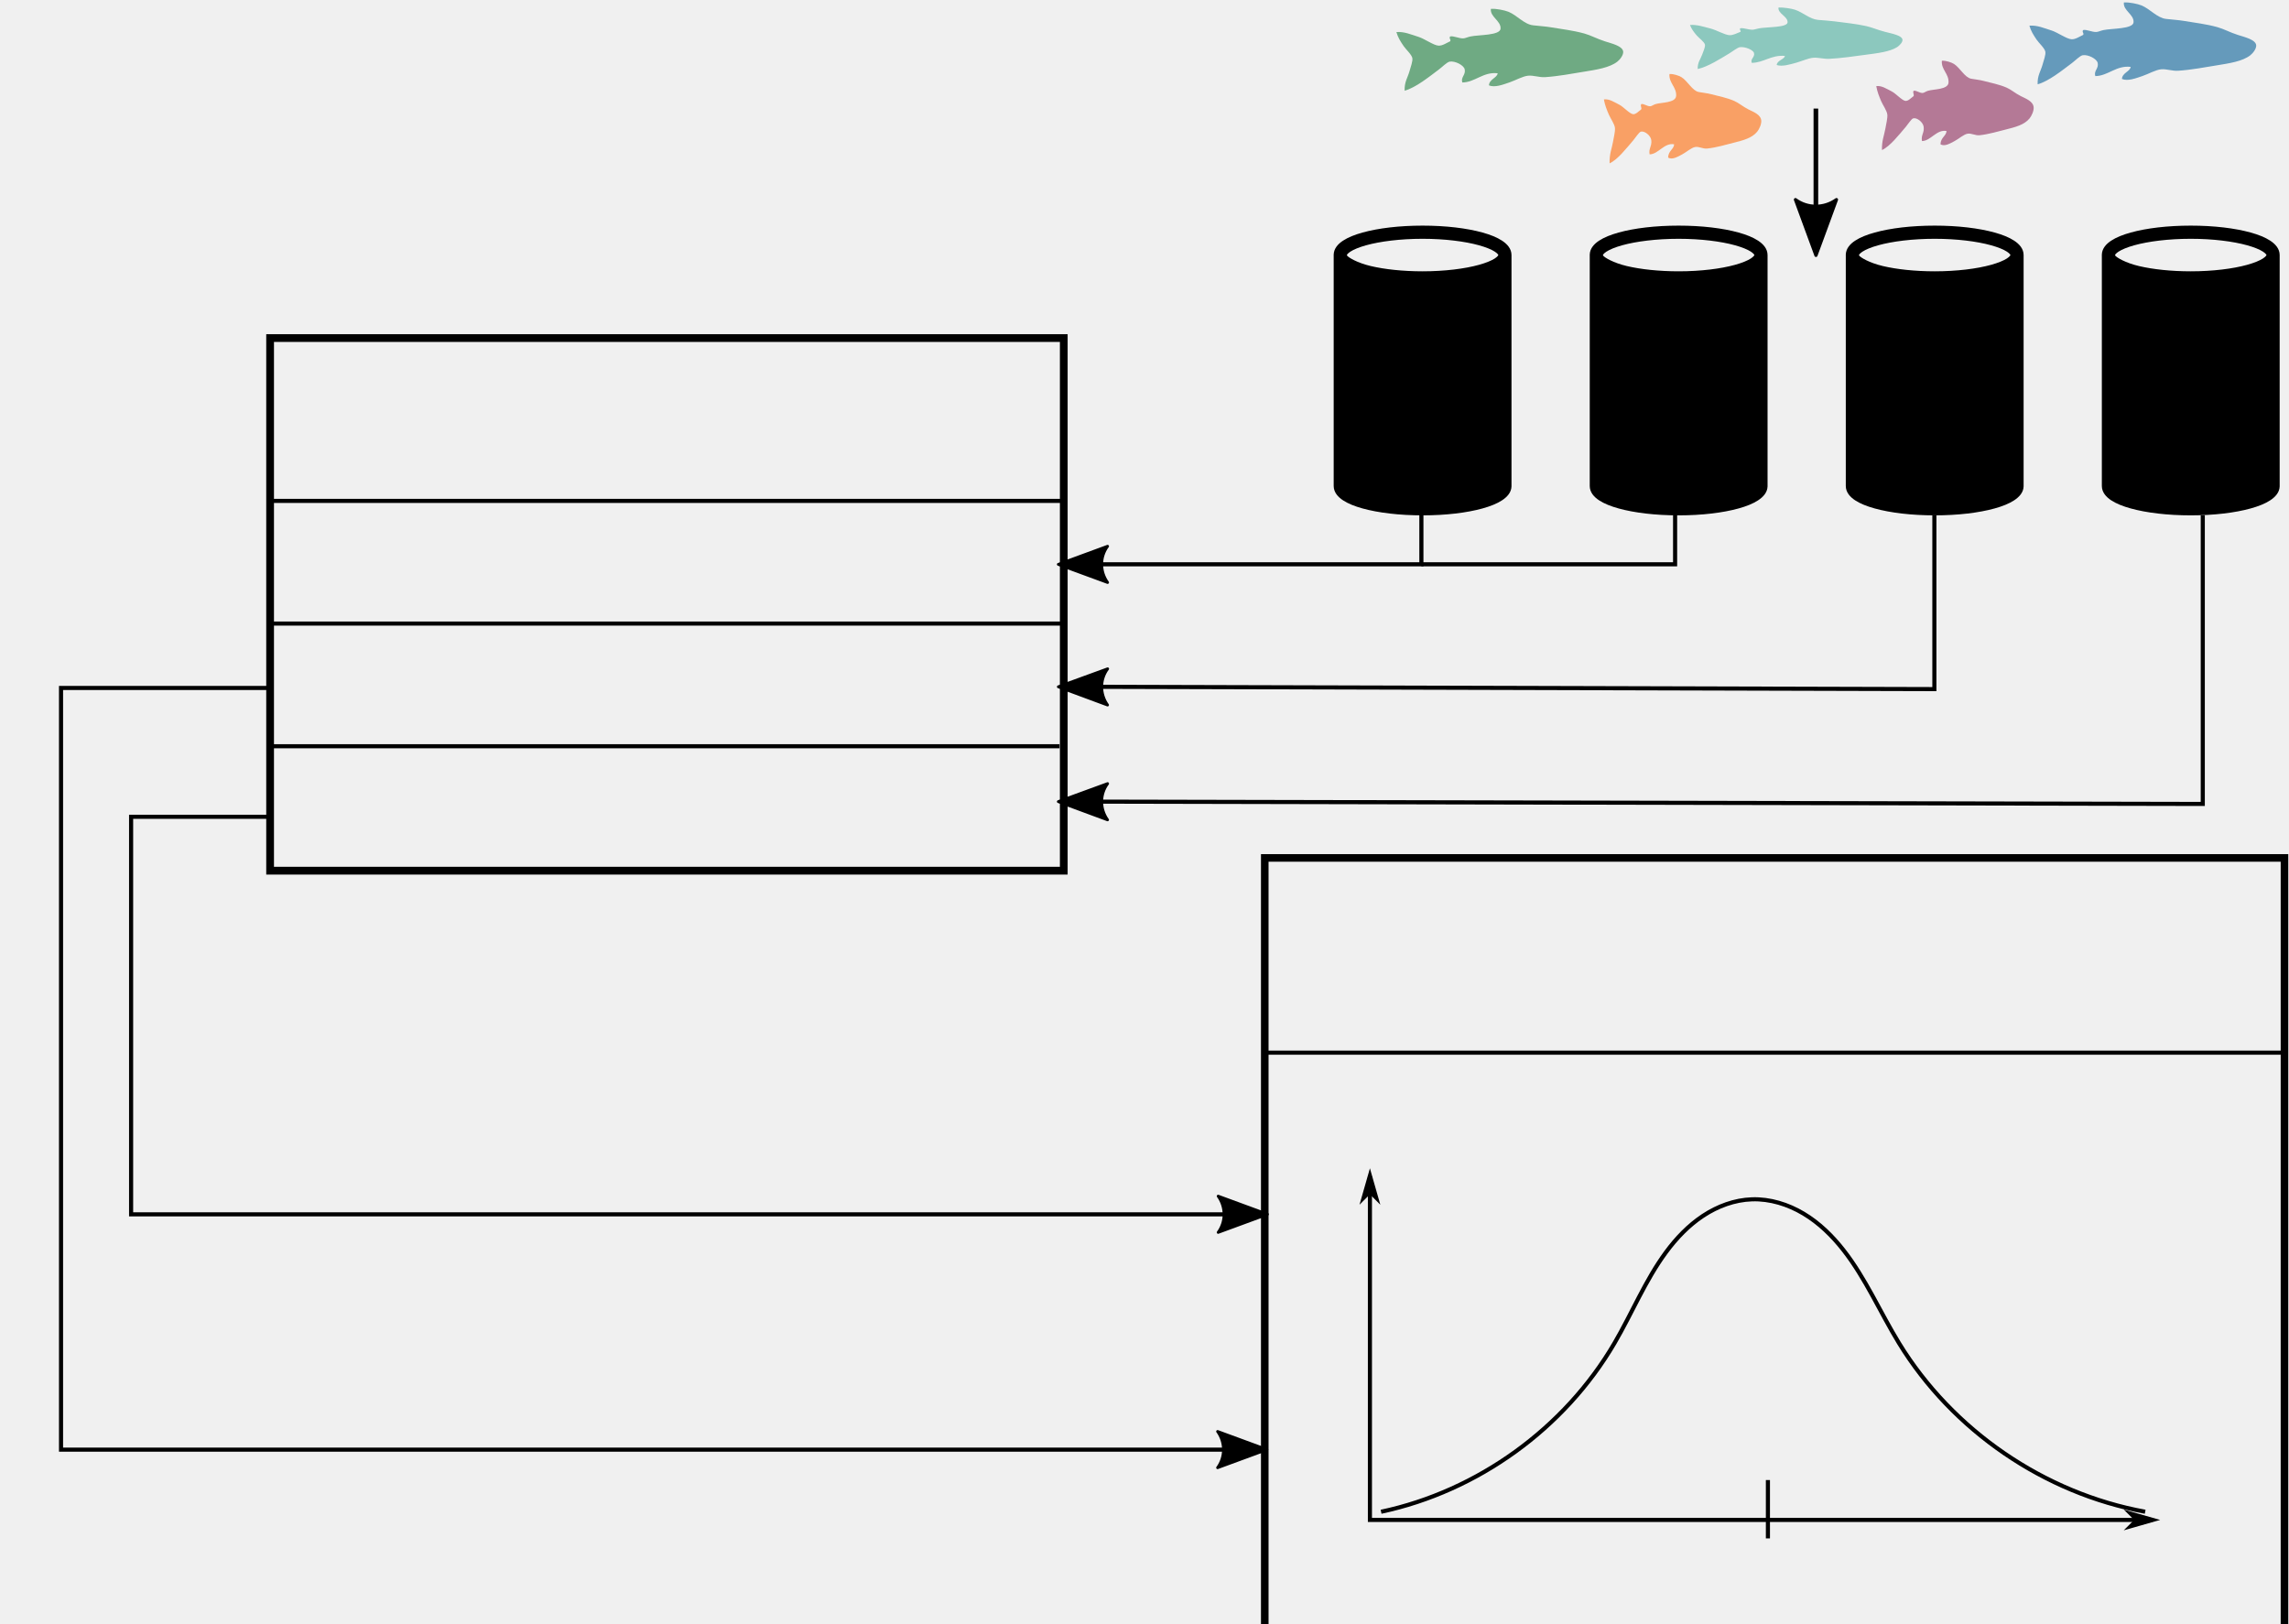
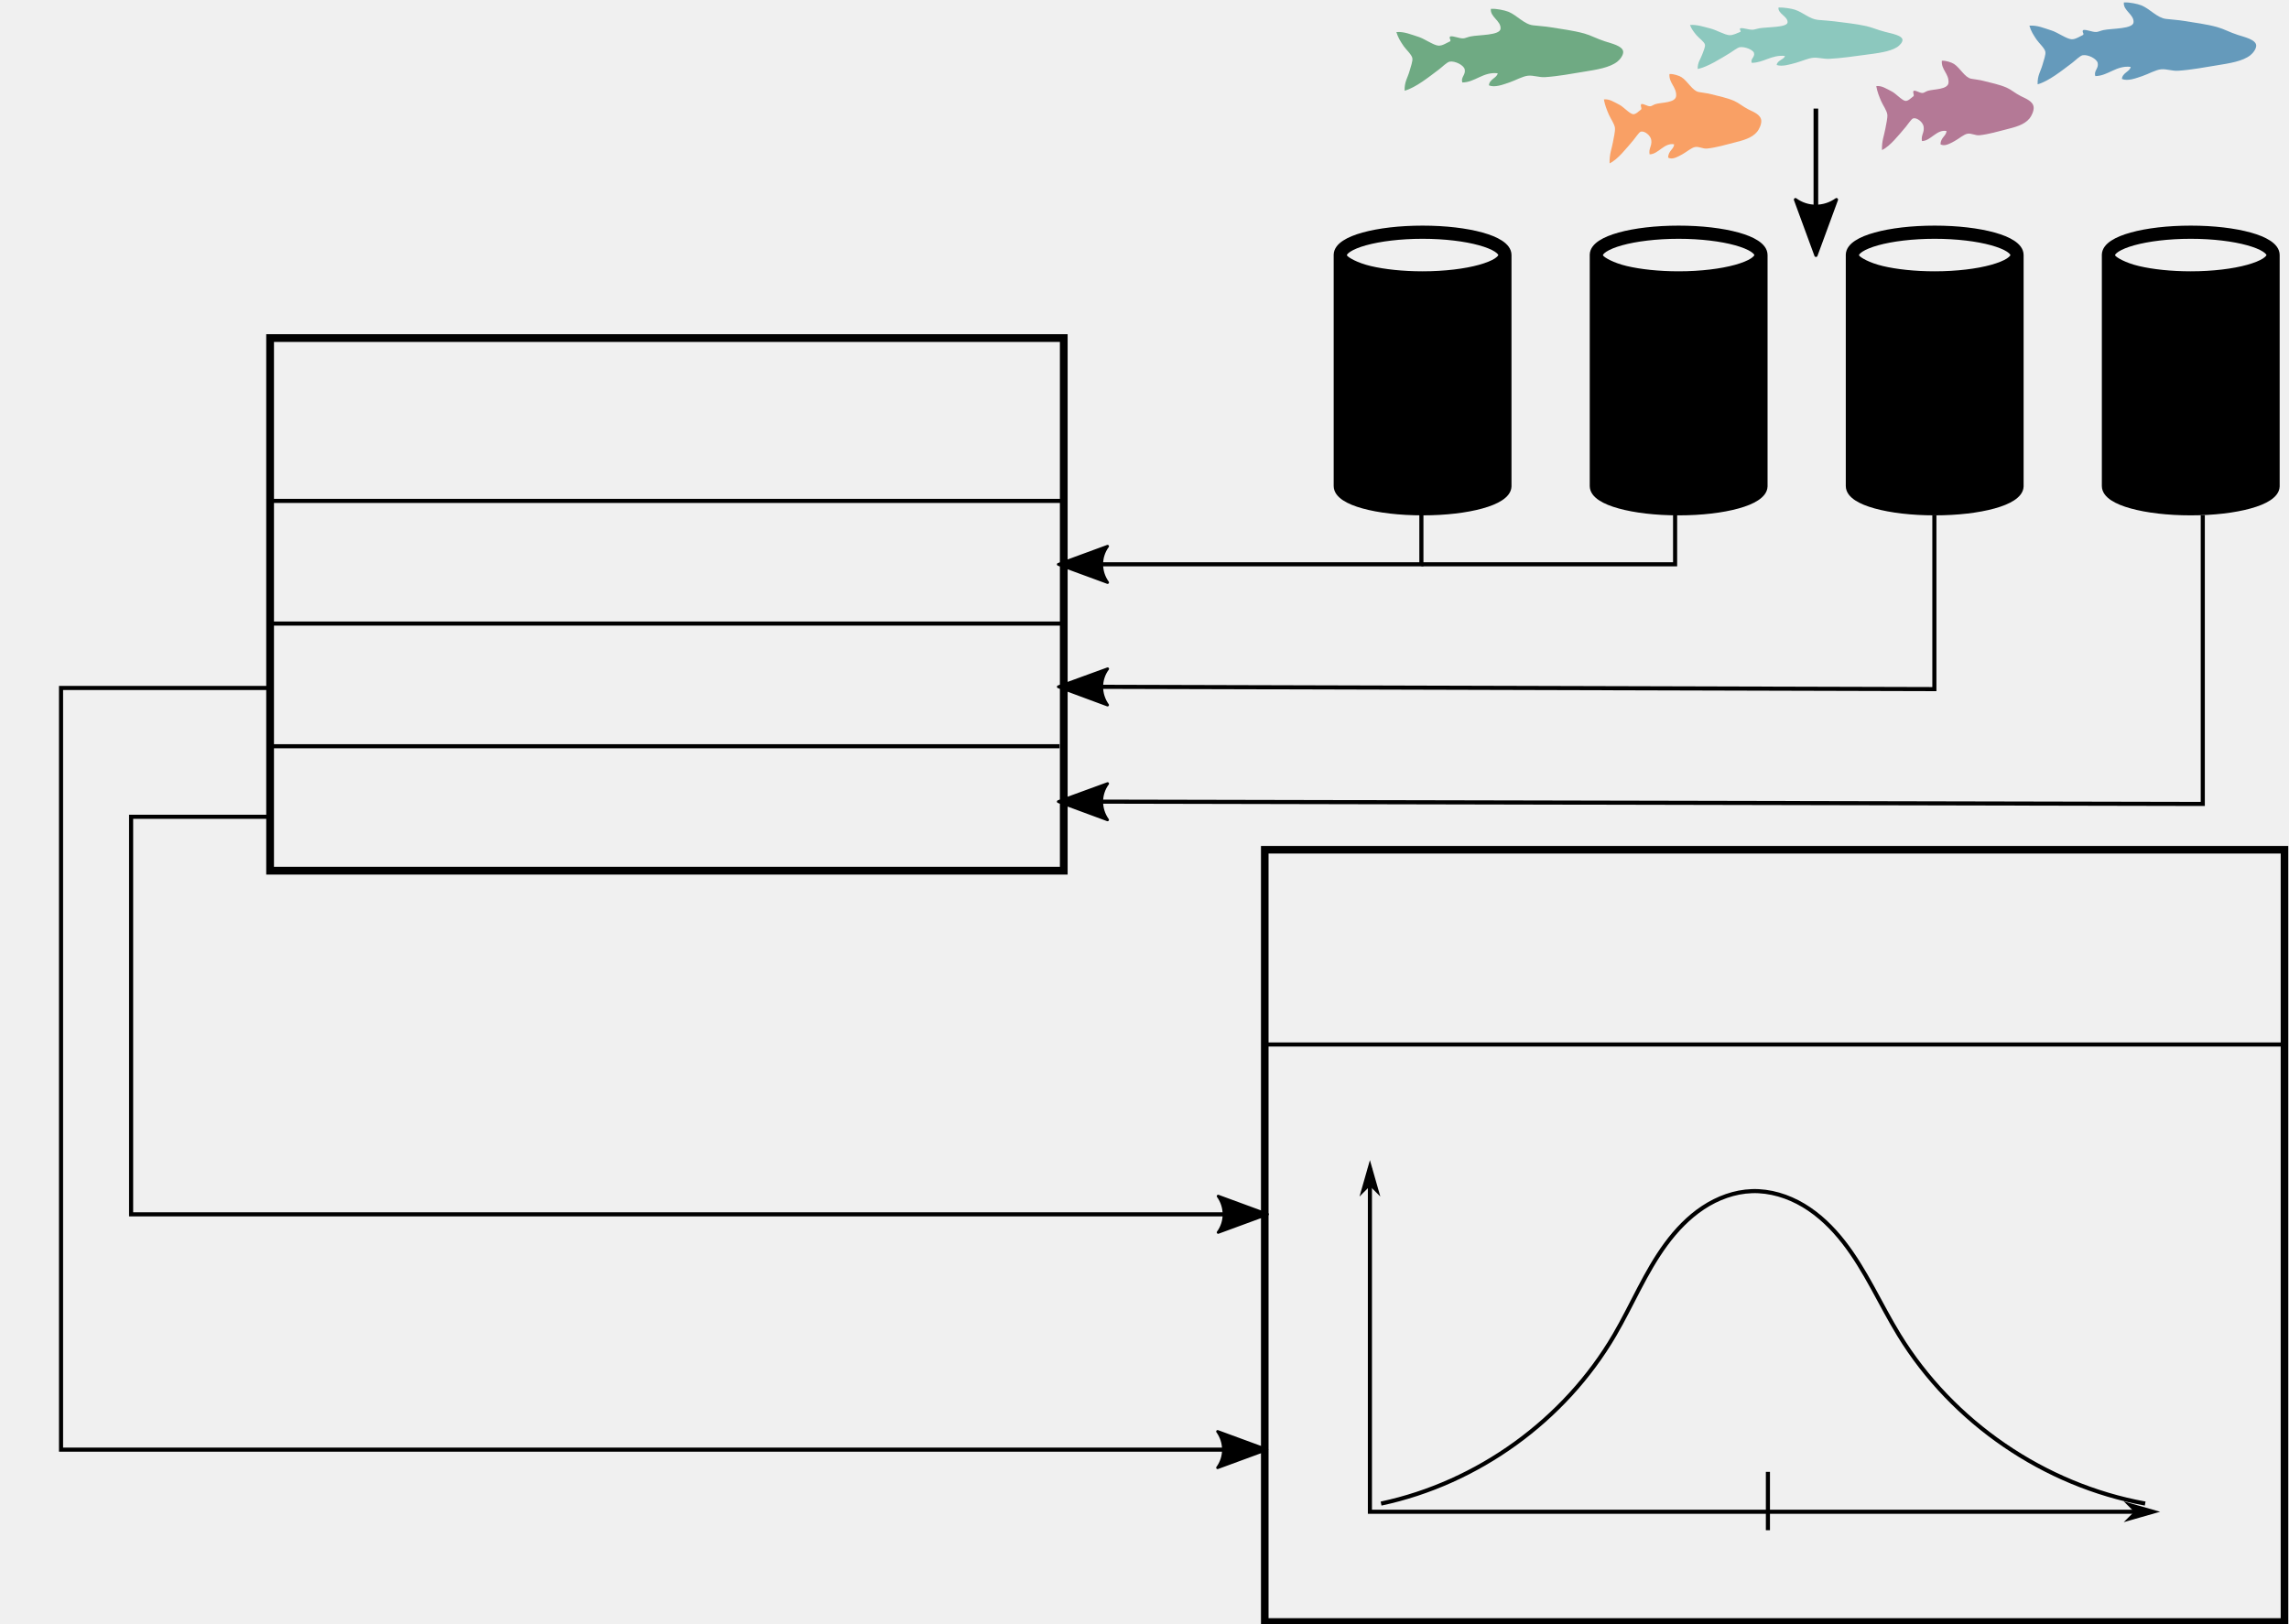
<svg xmlns="http://www.w3.org/2000/svg" width="148mm" height="105mm" viewBox="0 0 148 105" version="1.1" id="svg8">
  <defs id="defs2">
    <marker style="overflow:visible;" id="marker1586" refX="0.0" refY="0.0" orient="auto">
      <path transform="scale(1.1) rotate(180) translate(1,0)" d="M 8.719,4.034 L -2.207,0.016 L 8.719,-4.002 C 6.973,-1.63 6.983,1.616 8.719,4.034 z " style="fill-rule:evenodd;stroke-width:0.625;stroke-linejoin:round;stroke:#000000;stroke-opacity:1;fill:#000000;fill-opacity:1" id="path1584" />
    </marker>
    <marker orient="auto" refY="0.0" refX="0.0" id="marker1468" style="overflow:visible;">
      <path id="path1466" style="fill-rule:evenodd;stroke-width:0.625;stroke-linejoin:round;stroke:#000000;stroke-opacity:1;fill:#000000;fill-opacity:1" d="M 8.719,4.034 L -2.207,0.016 L 8.719,-4.002 C 6.973,-1.63 6.983,1.616 8.719,4.034 z " transform="scale(1.1) rotate(180) translate(1,0)" />
    </marker>
    <marker style="overflow:visible;" id="marker1386" refX="0.0" refY="0.0" orient="auto">
      <path transform="scale(1.1) rotate(180) translate(1,0)" d="M 8.719,4.034 L -2.207,0.016 L 8.719,-4.002 C 6.973,-1.63 6.983,1.616 8.719,4.034 z " style="fill-rule:evenodd;stroke-width:0.625;stroke-linejoin:round;stroke:#000000;stroke-opacity:1;fill:#000000;fill-opacity:1" id="path1384" />
    </marker>
    <marker orient="auto" refY="0.0" refX="0.0" id="marker1310" style="overflow:visible;">
      <path id="path1006" style="fill-rule:evenodd;stroke-width:0.625;stroke-linejoin:round;stroke:#000000;stroke-opacity:1;fill:#000000;fill-opacity:1" d="M 8.719,4.034 L -2.207,0.016 L 8.719,-4.002 C 6.973,-1.63 6.983,1.616 8.719,4.034 z " transform="scale(1.1) rotate(180) translate(1,0)" />
    </marker>
    <marker orient="auto" refY="0.0" refX="0.0" id="Arrow2Lstart" style="overflow:visible">
      <path id="path1003" style="fill-rule:evenodd;stroke-width:0.625;stroke-linejoin:round;stroke:#000000;stroke-opacity:1;fill:#000000;fill-opacity:1" d="M 8.719,4.034 L -2.207,0.016 L 8.719,-4.002 C 6.973,-1.63 6.983,1.616 8.719,4.034 z " transform="scale(1.1) translate(1,0)" />
    </marker>
    <marker style="overflow:visible;" id="marker1326" refX="0.0" refY="0.0" orient="auto">
      <path transform="scale(1.1) rotate(180) translate(1,0)" d="M 8.719,4.034 L -2.207,0.016 L 8.719,-4.002 C 6.973,-1.63 6.983,1.616 8.719,4.034 z " style="fill-rule:evenodd;stroke-width:0.625;stroke-linejoin:round;stroke:#000000;stroke-opacity:1;fill:#000000;fill-opacity:1" id="path1324" />
    </marker>
    <marker orient="auto" refY="0.0" refX="0.0" id="Arrow2Lend" style="overflow:visible;">
      <path id="path983" style="fill-rule:evenodd;stroke-width:0.625;stroke-linejoin:round;stroke:#000000;stroke-opacity:1;fill:#000000;fill-opacity:1" d="M 8.719,4.034 L -2.207,0.016 L 8.719,-4.002 C 6.973,-1.63 6.983,1.616 8.719,4.034 z " transform="scale(1.1) rotate(180) translate(1,0)" />
    </marker>
    <marker orient="auto" refY="0.0" refX="0.0" id="Arrow1Lend" style="overflow:visible;">
      <path id="path965" d="M 0.0,0.0 L 5.0,-5.0 L -12.5,0.0 L 5.0,5.0 L 0.0,0.0 z " style="fill-rule:evenodd;stroke:#000000;stroke-width:1pt;stroke-opacity:1;fill:#000000;fill-opacity:1" transform="scale(0.8) rotate(180) translate(12.5,0)" />
    </marker>
    <marker style="overflow:visible;" id="marker924" refX="0.0" refY="0.0" orient="auto">
      <path transform="scale(0.4) rotate(180) translate(10,0)" style="fill-rule:evenodd;stroke:#000000;stroke-width:1pt;stroke-opacity:1;fill:#000000;fill-opacity:1" d="M 0.0,0.0 L 5.0,-5.0 L -12.5,0.0 L 5.0,5.0 L 0.0,0.0 z " id="path922" />
    </marker>
    <marker orient="auto" refY="0.0" refX="0.0" id="Arrow1Mend" style="overflow:visible;">
      <path id="path1096" d="M 0.0,0.0 L 5.0,-5.0 L -12.5,0.0 L 5.0,5.0 L 0.0,0.0 z " style="fill-rule:evenodd;stroke:#000000;stroke-width:1pt;stroke-opacity:1;fill:#000000;fill-opacity:1" transform="scale(0.4) rotate(180) translate(10,0)" />
    </marker>
    <marker orient="auto" refY="0.0" refX="0.0" id="Arrow1Mstart" style="overflow:visible">
      <path id="path1093" d="M 0.0,0.0 L 5.0,-5.0 L -12.5,0.0 L 5.0,5.0 L 0.0,0.0 z " style="fill-rule:evenodd;stroke:#000000;stroke-width:1pt;stroke-opacity:1;fill:#000000;fill-opacity:1" transform="scale(0.4) translate(10,0)" />
    </marker>
    <marker orient="auto" refY="0.0" refX="0.0" id="Arrow1Lstart" style="overflow:visible">
      <path id="path1087" d="M 0.0,0.0 L 5.0,-5.0 L -12.5,0.0 L 5.0,5.0 L 0.0,0.0 z " style="fill-rule:evenodd;stroke:#000000;stroke-width:1pt;stroke-opacity:1;fill:#000000;fill-opacity:1" transform="scale(0.8) translate(12.5,0)" />
    </marker>
  </defs>
  <g id="layer1" transform="translate(0,-192)">
    <g id="g865" />
    <path style="fill:none;fill-rule:evenodd;stroke:#000000;stroke-width:0.265px;stroke-linecap:butt;stroke-linejoin:miter;stroke-opacity:1;marker-end:url(#marker1468)" d="m 91.903,221.184 v 7.308 H 68.78" id="path907" />
    <flowRoot transform="matrix(0.2645833,0,0,0.2645833,10.74029,204.1614)" style="font-style:normal;font-variant:normal;font-weight:normal;font-stretch:normal;font-size:13.333px;line-height:125%;font-family:Oswald;-inkscape-font-specification:Oswald;font-variant-ligatures:normal;font-variant-caps:normal;font-variant-numeric:normal;font-feature-settings:normal;text-align:start;letter-spacing:0px;word-spacing:0px;writing-mode:lr-tb;text-anchor:start;fill:#000000;fill-opacity:1;stroke:none;stroke-width:1px;stroke-linecap:butt;stroke-linejoin:miter;stroke-opacity:1" id="flowRoot962" xml:space="preserve">
      <flowRegion id="flowRegion964">
        <rect y="32.801" x="13.258" height="42.537" width="41.984" id="rect966" />
      </flowRegion>
      <flowPara id="flowPara968">2</flowPara>
    </flowRoot>
    <flowRoot xml:space="preserve" id="flowRoot976" style="font-style:normal;font-variant:normal;font-weight:normal;font-stretch:normal;font-size:13.333px;line-height:125%;font-family:Oswald;-inkscape-font-specification:Oswald;font-variant-ligatures:normal;font-variant-caps:normal;font-variant-numeric:normal;font-feature-settings:normal;text-align:start;letter-spacing:0px;word-spacing:0px;writing-mode:lr-tb;text-anchor:start;fill:#000000;fill-opacity:1;stroke:none;stroke-width:1px;stroke-linecap:butt;stroke-linejoin:miter;stroke-opacity:1" transform="matrix(0.2645833,0,0,0.2645833,73.66616,191.0932)">
      <flowRegion id="flowRegion972">
        <rect id="rect970" width="41.984" height="42.537" x="13.258" y="32.801" />
      </flowRegion>
      <flowPara id="flowPara974">1</flowPara>
    </flowRoot>
    <g id="g1016">
      <rect y="213.862" x="17.464" height="34.445" width="51.316" id="rect834" style="opacity:1;fill:none;fill-opacity:1;fill-rule:evenodd;stroke:#000000;stroke-width:0.5;stroke-miterlimit:4;stroke-dasharray:none;stroke-dashoffset:0;stroke-opacity:1" />
      <flowRoot transform="matrix(0.2645833,0,0,0.2645833,3.680229,188.7615)" style="font-style:normal;font-variant:normal;font-weight:normal;font-stretch:normal;font-size:18.667px;line-height:104%;font-family:'Anonymous Pro';-inkscape-font-specification:'Anonymous Pro';font-variant-ligatures:normal;font-variant-caps:normal;font-variant-numeric:normal;font-feature-settings:normal;text-align:center;letter-spacing:0px;word-spacing:0px;writing-mode:lr-tb;text-anchor:middle;fill:#000000;fill-opacity:1;stroke:none;stroke-width:1px;stroke-linecap:butt;stroke-linejoin:miter;stroke-opacity:1" id="flowRoot909" xml:space="preserve">
        <flowRegion style="font-style:normal;font-variant:normal;font-weight:normal;font-stretch:normal;font-size:18.667px;line-height:104%;font-family:'Anonymous Pro';-inkscape-font-specification:'Anonymous Pro';text-align:center;text-anchor:middle" id="flowRegion911">
          <rect style="font-style:normal;font-variant:normal;font-weight:normal;font-stretch:normal;font-size:18.667px;line-height:104%;font-family:'Anonymous Pro';-inkscape-font-specification:'Anonymous Pro';text-align:center;text-anchor:middle" y="93.015" x="98.332" height="50.823" width="112.695" id="rect913" />
        </flowRegion>
        <flowPara id="flowPara915">Body size measurement</flowPara>
      </flowRoot>
      <path id="path917" d="m 17.464,224.392 h 50.94 0.376 z" style="fill:none;fill-rule:evenodd;stroke:#000000;stroke-width:0.265px;stroke-linecap:butt;stroke-linejoin:miter;stroke-opacity:1" />
      <path style="fill:none;fill-rule:evenodd;stroke:#000000;stroke-width:0.265px;stroke-linecap:butt;stroke-linejoin:miter;stroke-opacity:1" d="m 17.671,232.325 h 50.94 0.376 z" id="path919" />
      <path id="path921" d="M 17.568,240.258 H 68.508 44.036 Z" style="fill:none;fill-rule:evenodd;stroke:#000000;stroke-width:0.265px;stroke-linecap:butt;stroke-linejoin:miter;stroke-opacity:1" />
      <path style="fill:none;fill-rule:evenodd;stroke:#000000;stroke-width:0.265px;stroke-linecap:butt;stroke-linejoin:miter;stroke-opacity:1" d="m 17.568,248.191 h 50.94 0.376 z" id="path925" />
      <flowRoot transform="matrix(0.2645833,0,0,0.2645833,2.320622,192.877)" style="font-style:normal;font-variant:normal;font-weight:normal;font-stretch:normal;font-size:16px;line-height:125%;font-family:'Anonymous Pro';-inkscape-font-specification:'Anonymous Pro';font-variant-ligatures:normal;font-variant-caps:normal;font-variant-numeric:normal;font-feature-settings:normal;text-align:start;letter-spacing:0px;word-spacing:0px;writing-mode:lr-tb;text-anchor:start;fill:#000000;fill-opacity:1;stroke:none;stroke-width:1px;stroke-linecap:butt;stroke-linejoin:miter;stroke-opacity:1" id="flowRoot938" xml:space="preserve">
        <flowRegion style="font-style:normal;font-variant:normal;font-weight:normal;font-stretch:normal;font-size:16px;font-family:'Anonymous Pro';-inkscape-font-specification:'Anonymous Pro'" id="flowRegion940">
          <rect style="font-style:normal;font-variant:normal;font-weight:normal;font-stretch:normal;font-size:16px;font-family:'Anonymous Pro';-inkscape-font-specification:'Anonymous Pro'" y="122.847" x="111.59" height="23.202" width="90.598" id="rect942" />
        </flowRegion>
        <flowPara id="flowPara944">Individual</flowPara>
      </flowRoot>
      <flowRoot xml:space="preserve" id="flowRoot952" style="font-style:normal;font-variant:normal;font-weight:normal;font-stretch:normal;font-size:16px;line-height:125%;font-family:'Anonymous Pro';-inkscape-font-specification:'Anonymous Pro';font-variant-ligatures:normal;font-variant-caps:normal;font-variant-numeric:normal;font-feature-settings:normal;text-align:start;letter-spacing:0px;word-spacing:0px;writing-mode:lr-tb;text-anchor:start;fill:#000000;fill-opacity:1;stroke:none;stroke-width:1px;stroke-linecap:butt;stroke-linejoin:miter;stroke-opacity:1" transform="matrix(0.2645833,0,0,0.2645833,-8.306122,200.87)">
        <flowRegion id="flowRegion948" style="font-style:normal;font-variant:normal;font-weight:normal;font-stretch:normal;font-size:16px;font-family:'Anonymous Pro';-inkscape-font-specification:'Anonymous Pro'">
          <rect id="rect946" width="194.024" height="24.926" x="111.59" y="122.847" style="font-style:normal;font-variant:normal;font-weight:normal;font-stretch:normal;font-size:16px;font-family:'Anonymous Pro';-inkscape-font-specification:'Anonymous Pro'" />
        </flowRegion>
        <flowPara id="flowPara950">Subsample: µ<flowSpan style="font-size:65%;baseline-shift:sub" id="flowSpan1034">S/L</flowSpan>, σ<flowSpan style="font-size:65%;baseline-shift:sub" id="flowSpan1032">S/L</flowSpan>
        </flowPara>
      </flowRoot>
      <flowRoot transform="matrix(0.2645833,0,0,0.2645833,3.018434,209.3367)" style="font-style:normal;font-variant:normal;font-weight:normal;font-stretch:normal;font-size:16px;line-height:125%;font-family:'Anonymous Pro';-inkscape-font-specification:'Anonymous Pro';font-variant-ligatures:normal;font-variant-caps:normal;font-variant-numeric:normal;font-feature-settings:normal;text-align:start;letter-spacing:0px;word-spacing:0px;writing-mode:lr-tb;text-anchor:start;fill:#000000;fill-opacity:1;stroke:none;stroke-width:1px;stroke-linecap:butt;stroke-linejoin:miter;stroke-opacity:1" id="flowRoot960" xml:space="preserve">
        <flowRegion style="font-style:normal;font-variant:normal;font-weight:normal;font-stretch:normal;font-size:16px;font-family:'Anonymous Pro';-inkscape-font-specification:'Anonymous Pro'" id="flowRegion956">
          <rect style="font-style:normal;font-variant:normal;font-weight:normal;font-stretch:normal;font-size:16px;font-family:'Anonymous Pro';-inkscape-font-specification:'Anonymous Pro'" y="122.847" x="111.59" height="25.412" width="199.979" id="rect954" />
        </flowRegion>
        <flowPara id="flowPara958">l<flowSpan style="font-size:65%;baseline-shift:sub" id="flowSpan1066">min</flowSpan> &amp; l<flowSpan style="font-size:65%;baseline-shift:sub" id="flowSpan1064">max</flowSpan>
        </flowPara>
      </flowRoot>
      <flowRoot xml:space="preserve" id="flowRoot2082" style="font-style:normal;font-variant:normal;font-weight:bold;font-stretch:normal;font-size:26.667px;line-height:104%;font-family:'Anonymous Pro';-inkscape-font-specification:'Anonymous Pro Bold';font-variant-ligatures:normal;font-variant-caps:normal;font-variant-numeric:normal;font-feature-settings:normal;text-align:start;letter-spacing:0px;word-spacing:0px;writing-mode:lr-tb;text-anchor:start;fill:#000000;fill-opacity:1;stroke:none;stroke-width:1px;stroke-linecap:butt;stroke-linejoin:miter;stroke-opacity:1;" transform="matrix(0.2645833,0,0,0.2645833,-26.48228,166.5364)">
        <flowRegion id="flowRegion2078" style="font-style:normal;font-variant:normal;font-weight:bold;font-stretch:normal;font-size:26.667px;line-height:104%;font-family:'Anonymous Pro';-inkscape-font-specification:'Anonymous Pro Bold';text-align:start;text-anchor:start;">
          <rect id="rect2076" width="290.82" height="57.073" x="98.332" y="93.015" style="font-style:normal;font-variant:normal;font-weight:bold;font-stretch:normal;font-size:26.667px;line-height:104%;font-family:'Anonymous Pro';-inkscape-font-specification:'Anonymous Pro Bold';text-align:start;text-anchor:start;" />
        </flowRegion>
        <flowPara id="flowPara2080">
          <flowSpan style="font-style:normal;font-variant:normal;font-weight:bold;font-stretch:normal;font-size:26.667px;font-family:'Anonymous Pro';-inkscape-font-specification:'Anonymous Pro Bold';text-align:start;text-anchor:start;" id="flowSpan2084">Fish body size</flowSpan> inference</flowPara>
      </flowRoot>
    </g>
    <path style="fill:none;fill-rule:evenodd;stroke:#000000;stroke-width:0.265;stroke-linecap:butt;stroke-linejoin:miter;stroke-opacity:1;stroke-miterlimit:4;stroke-dasharray:none;marker-end:url(#Arrow2Lend)" d="M 17.464,244.82 H 8.477 l 0,25.709 H 81.596" id="path1018" />
    <path style="fill:none;fill-rule:evenodd;stroke:#000000;stroke-width:0.265px;stroke-linecap:butt;stroke-linejoin:miter;stroke-opacity:1;marker-end:url(#marker1326)" d="M 17.464,236.489 H 3.946 v 49.257 H 81.559" id="path1020" />
-     <g id="g1083" transform="translate(64.31173,31.57121)">
+     <g id="g1083" transform="translate(64.31173,31.04205)">
      <rect style="opacity:1;fill:none;fill-opacity:1;fill-rule:evenodd;stroke:#000000;stroke-width:0.49;stroke-miterlimit:4;stroke-dasharray:none;stroke-dashoffset:0;stroke-opacity:1" id="rect1041" width="65.932" height="49.938" x="17.464" y="215.909" />
      <flowRoot xml:space="preserve" id="flowRoot1049" style="font-style:normal;font-variant:normal;font-weight:normal;font-stretch:normal;font-size:18.667px;line-height:125%;font-family:'Anonymous Pro';-inkscape-font-specification:'Anonymous Pro';font-variant-ligatures:normal;font-variant-caps:normal;font-variant-numeric:normal;font-feature-settings:normal;text-align:center;letter-spacing:0px;word-spacing:0px;writing-mode:lr-tb;text-anchor:middle;fill:#000000;fill-opacity:1;stroke:none;stroke-width:1px;stroke-linecap:butt;stroke-linejoin:miter;stroke-opacity:1" transform="matrix(0.2645833,0,0,0.2645833,-7.389552,191.5143)">
        <flowRegion id="flowRegion1045" style="font-style:normal;font-variant:normal;font-weight:normal;font-stretch:normal;font-size:18.667px;font-family:'Anonymous Pro';-inkscape-font-specification:'Anonymous Pro';text-align:center;text-anchor:middle">
          <rect id="rect1043" width="246.577" height="44.44" x="98.332" y="93.015" style="font-style:normal;font-variant:normal;font-weight:normal;font-stretch:normal;font-size:18.667px;font-family:'Anonymous Pro';-inkscape-font-specification:'Anonymous Pro';text-align:center;text-anchor:middle" />
        </flowRegion>
        <flowPara id="flowPara1047">Body size distribution inference</flowPara>
      </flowRoot>
    </g>
-     <path style="fill:none;fill-rule:evenodd;stroke:#000000;stroke-width:0.265px;stroke-linecap:butt;stroke-linejoin:miter;stroke-opacity:1" d="M 147.708,260.074 H 81.776" id="path3011" />
-     <g id="g1477" transform="translate(0,2.645833)">
+     <path style="fill:none;fill-rule:evenodd;stroke:#000000;stroke-width:0.265px;stroke-linecap:butt;stroke-linejoin:miter;stroke-opacity:1" d="M 147.708,259.545 H 81.776" id="path3011" />
+     <g id="g1477" transform="translate(0,2.116667)">
      <path id="path1085" d="M 74.835,256.074 H 24.263 v -22.217" style="fill:none;fill-rule:evenodd;stroke:#000000;stroke-width:0.265px;stroke-linecap:butt;stroke-linejoin:miter;stroke-opacity:1;marker-start:url(#Arrow1Mstart);marker-end:url(#Arrow1Mend)" transform="translate(64.31173,31.57121)" />
      <g transform="translate(0,-0.5291667)" id="g1426">
        <flowRoot xml:space="preserve" id="flowRoot3013" style="font-style:normal;font-variant:normal;font-weight:normal;font-stretch:normal;font-size:13.333px;line-height:125%;font-family:Oswald;-inkscape-font-specification:Oswald;font-variant-ligatures:normal;font-variant-caps:normal;font-variant-numeric:normal;font-feature-settings:normal;text-align:start;letter-spacing:0px;word-spacing:0px;writing-mode:lr-tb;text-anchor:start;fill:#000000;fill-opacity:1;stroke:none;stroke-width:1px;stroke-linecap:butt;stroke-linejoin:miter;stroke-opacity:1" transform="matrix(0.2645833,0,0,0.2645833,8.644925,195.9929)">
          <flowRegion id="flowRegion3015">
            <rect id="rect3017" width="135.938" height="34.375" x="363.281" y="245.288" />
          </flowRegion>
          <flowPara style="font-style:normal;font-variant:normal;font-weight:normal;font-stretch:normal;font-family:MathJax_Caligraphic;-inkscape-font-specification:MathJax_Caligraphic" id="flowPara3021">l~ N(µ, σ)</flowPara>
        </flowRoot>
        <path style="fill:none;fill-rule:evenodd;stroke:#000000;stroke-width:0.265px;stroke-linecap:butt;stroke-linejoin:miter;stroke-opacity:1" d="m 89.297,287.646 c 6.248,-1.33 11.865,-5.388 15.09,-10.903 1.138,-1.945 1.993,-4.062 3.329,-5.877 0.668,-0.907 1.458,-1.736 2.398,-2.358 0.94,-0.622 2.036,-1.03 3.162,-1.067 1.169,-0.039 2.333,0.324 3.337,0.925 1.004,0.601 1.856,1.433 2.577,2.354 1.443,1.842 2.373,4.026 3.595,6.022 3.459,5.65 9.398,9.718 15.916,10.903" id="path3025" />
        <path style="fill:none;fill-rule:evenodd;stroke:#000000;stroke-width:0.265px;stroke-linecap:butt;stroke-linejoin:miter;stroke-opacity:1" d="m 114.308,289.299 v 3.773" id="path3041" transform="translate(0,-3.704167)" />
        <flowRoot xml:space="preserve" id="flowRoot3045" style="font-style:normal;font-variant:normal;font-weight:normal;font-stretch:normal;font-size:13.333px;line-height:125%;font-family:MathJax_Caligraphic;-inkscape-font-specification:MathJax_Caligraphic;font-variant-ligatures:normal;font-variant-caps:normal;font-variant-numeric:normal;font-feature-settings:normal;text-align:start;letter-spacing:0px;word-spacing:0px;writing-mode:lr-tb;text-anchor:start;fill:#000000;fill-opacity:1;stroke:none;stroke-width:1px;stroke-linecap:butt;stroke-linejoin:miter;stroke-opacity:1" transform="matrix(0.2645833,0,0,0.2645833,-0.8578255,192.6927)">
          <flowRegion id="flowRegion3047" style="font-style:normal;font-variant:normal;font-weight:normal;font-stretch:normal;font-family:MathJax_Caligraphic;-inkscape-font-specification:MathJax_Caligraphic">
            <rect id="rect3049" width="18.75" height="36.936" x="432.031" y="361.495" style="font-style:normal;font-variant:normal;font-weight:normal;font-stretch:normal;font-family:MathJax_Caligraphic;-inkscape-font-specification:MathJax_Caligraphic" />
          </flowRegion>
          <flowPara id="flowPara3051">µ</flowPara>
        </flowRoot>
      </g>
    </g>
    <flowRoot xml:space="preserve" id="flowRoot3053" style="font-style:normal;font-variant:normal;font-weight:normal;font-stretch:normal;font-size:13.333px;line-height:125%;font-family:Oswald;-inkscape-font-specification:Oswald;font-variant-ligatures:normal;font-variant-caps:normal;font-variant-numeric:normal;font-feature-settings:normal;text-align:start;letter-spacing:0px;word-spacing:0px;writing-mode:lr-tb;text-anchor:start;fill:#000000;fill-opacity:1;stroke:none;stroke-width:1px;stroke-linecap:butt;stroke-linejoin:miter;stroke-opacity:1" transform="matrix(0.2645833,0,0,0.2645833,23.68022,215.7464)">
      <flowRegion id="flowRegion3055">
        <rect id="rect3057" width="126.562" height="28.125" x="53.906" y="266.382" />
      </flowRegion>
      <flowPara id="flowPara3059">µ<flowSpan style="font-size:65%;baseline-shift:sub" id="flowSpan1060">S/L</flowSpan>, σ<flowSpan style="font-size:65%;baseline-shift:sub" id="flowSpan1062">S/L</flowSpan>
      </flowPara>
    </flowRoot>
    <flowRoot transform="matrix(0.2645833,0,0,0.2645833,0.8786841,194.8029)" style="font-style:normal;font-variant:normal;font-weight:normal;font-stretch:normal;font-size:13.333px;line-height:125%;font-family:Oswald;-inkscape-font-specification:Oswald;font-variant-ligatures:normal;font-variant-caps:normal;font-variant-numeric:normal;font-feature-settings:normal;text-align:start;letter-spacing:0px;word-spacing:0px;writing-mode:lr-tb;text-anchor:start;fill:#000000;fill-opacity:1;stroke:none;stroke-width:1px;stroke-linecap:butt;stroke-linejoin:miter;stroke-opacity:1" id="flowRoot3067" xml:space="preserve">
      <flowRegion id="flowRegion3063">
        <rect y="266.382" x="53.906" height="19.933" width="236.176" id="rect3061" />
      </flowRegion>
      <flowPara id="flowPara3065">µ<flowSpan style="font-size:65%;baseline-shift:sub" id="flowSpan1058">G</flowSpan> = (l<flowSpan style="font-size:65%;baseline-shift:sub" id="flowSpan1074">max</flowSpan> - l<flowSpan style="font-size:65%;baseline-shift:sub" id="flowSpan1072">min</flowSpan>) / 2, σ<flowSpan style="font-size:65%;baseline-shift:sub" id="flowSpan1056">G</flowSpan> = (l<flowSpan style="font-size:65%;baseline-shift:sub" id="flowSpan1070">max</flowSpan> - l<flowSpan style="font-size:65%;baseline-shift:sub" id="flowSpan1068">min</flowSpan>) * 1 / 4</flowPara>
    </flowRoot>
    <g id="g1539">
      <g id="g1485">
        <g transform="matrix(0.2129069,0,0,0.2129069,81.3353,2.548978)" id="g4">
          <path style="color:#000000;text-indent:0;text-transform:none;direction:ltr;baseline-shift:baseline;display:inline;overflow:visible;visibility:visible;fill:#000000;fill-opacity:1;fill-rule:evenodd;stroke:none;enable-background:accumulate" d="m 50,958.362 c -7.055,0 -13.443,0.77 -18.219,2.094 -2.388,0.662 -4.393,1.456 -5.938,2.469 -1.506,0.988 -2.781,2.359 -2.844,4.219 a 2,2 0 0 0 0,0.156 v 70.125 c 0,1.931 1.299,3.362 2.844,4.375 1.544,1.012 3.549,1.807 5.938,2.469 4.776,1.324 11.164,2.094 18.219,2.094 7.05,0 13.41,-0.77 18.187,-2.094 2.389,-0.662 4.393,-1.456 5.938,-2.469 1.507,-0.988 2.812,-2.358 2.875,-4.219 a 2,2 0 0 0 0,-0.156 v -70.125 c 0,-1.932 -1.33,-3.363 -2.875,-4.375 -1.545,-1.012 -3.549,-1.807 -5.938,-2.469 C 63.41,959.132 57.05,958.362 50,958.362 Z m 0,4 c 6.75,0 12.852,0.785 17.125,1.969 2.136,0.592 3.826,1.291 4.812,1.938 0.986,0.646 1.063,1.048 1.063,1.031 0,-0.017 -0.076,0.384 -1.063,1.031 -0.986,0.647 -2.676,1.344 -4.812,1.938 -4.273,1.186 -10.375,1.969 -17.125,1.969 -6.031,0 -11.56,-0.615 -15.719,-1.594 -4.137,-0.974 -6.845,-2.625 -7.219,-3.188 -0.071,-0.12 -0.062,-0.168 -0.062,-0.156 0,0.016 0.077,-0.385 1.062,-1.031 0.985,-0.646 2.646,-1.346 4.781,-1.938 4.271,-1.184 10.401,-1.969 17.156,-1.969 z" marker="none" visibility="visible" display="inline" overflow="visible" id="path2" />
        </g>
        <flowRoot xml:space="preserve" id="flowRoot1382" style="font-style:normal;font-variant:normal;font-weight:normal;font-stretch:normal;font-size:13.333px;line-height:125%;font-family:Oswald;-inkscape-font-specification:Oswald;font-variant-ligatures:normal;font-variant-caps:normal;font-variant-numeric:normal;font-feature-settings:normal;text-align:start;letter-spacing:0px;word-spacing:0px;writing-mode:lr-tb;text-anchor:start;fill:#ffffff;fill-opacity:1;stroke:none;stroke-width:1px;stroke-linecap:butt;stroke-linejoin:miter;stroke-opacity:1" transform="matrix(0.2645833,0,0,0.2645833,6.769657,187.1487)">
          <flowRegion id="flowRegion1384" style="fill:#ffffff;fill-opacity:1">
            <rect id="rect1386" width="17.969" height="22.656" x="320.312" y="102.319" style="fill:#ffffff;fill-opacity:1" />
          </flowRegion>
          <flowPara id="flowPara1388">I</flowPara>
        </flowRoot>
      </g>
      <g transform="translate(5.859429)" id="g1501">
        <g transform="matrix(0.2129069,0,0,0.2129069,108.5874,2.548978)" id="g850">
          <path style="color:#000000;text-indent:0;text-transform:none;direction:ltr;baseline-shift:baseline;display:inline;overflow:visible;visibility:visible;fill:#000000;fill-opacity:1;fill-rule:evenodd;stroke:none;enable-background:accumulate" d="m 50,958.362 c -7.055,0 -13.443,0.77 -18.219,2.094 -2.388,0.662 -4.393,1.456 -5.938,2.469 -1.506,0.988 -2.781,2.359 -2.844,4.219 a 2,2 0 0 0 0,0.156 v 70.125 c 0,1.931 1.299,3.362 2.844,4.375 1.544,1.012 3.549,1.807 5.938,2.469 4.776,1.324 11.164,2.094 18.219,2.094 7.05,0 13.41,-0.77 18.187,-2.094 2.389,-0.662 4.393,-1.456 5.938,-2.469 1.507,-0.988 2.812,-2.358 2.875,-4.219 a 2,2 0 0 0 0,-0.156 v -70.125 c 0,-1.932 -1.33,-3.363 -2.875,-4.375 -1.545,-1.012 -3.549,-1.807 -5.938,-2.469 C 63.41,959.132 57.05,958.362 50,958.362 Z m 0,4 c 6.75,0 12.852,0.785 17.125,1.969 2.136,0.592 3.826,1.291 4.812,1.938 0.986,0.646 1.063,1.048 1.063,1.031 0,-0.017 -0.076,0.384 -1.063,1.031 -0.986,0.647 -2.676,1.344 -4.812,1.938 -4.273,1.186 -10.375,1.969 -17.125,1.969 -6.031,0 -11.56,-0.615 -15.719,-1.594 -4.137,-0.974 -6.845,-2.625 -7.219,-3.188 -0.071,-0.12 -0.062,-0.168 -0.062,-0.156 0,0.016 0.077,-0.385 1.062,-1.031 0.985,-0.646 2.646,-1.346 4.781,-1.938 4.271,-1.184 10.401,-1.969 17.156,-1.969 z" marker="none" visibility="visible" display="inline" overflow="visible" id="path848" />
        </g>
        <flowRoot transform="matrix(0.2645833,0,0,0.2645833,31.31217,187.1487)" style="font-style:normal;font-variant:normal;font-weight:normal;font-stretch:normal;font-size:13.333px;line-height:125%;font-family:Oswald;-inkscape-font-specification:Oswald;font-variant-ligatures:normal;font-variant-caps:normal;font-variant-numeric:normal;font-feature-settings:normal;text-align:start;letter-spacing:0px;word-spacing:0px;writing-mode:lr-tb;text-anchor:start;fill:#ffffff;fill-opacity:1;stroke:none;stroke-width:1px;stroke-linecap:butt;stroke-linejoin:miter;stroke-opacity:1" id="flowRoot1396" xml:space="preserve">
          <flowRegion style="fill:#ffffff;fill-opacity:1" id="flowRegion1392">
            <rect style="fill:#ffffff;fill-opacity:1" y="102.319" x="320.312" height="17.188" width="28.125" id="rect1390" />
          </flowRegion>
          <flowPara id="flowPara1394">S / L</flowPara>
        </flowRoot>
      </g>
      <g transform="translate(7.9375)" id="g1509">
        <g id="g854" transform="matrix(0.2129069,0,0,0.2129069,123.0651,2.548978)">
          <path id="path852" overflow="visible" display="inline" visibility="visible" marker="none" d="m 50,958.362 c -7.055,0 -13.443,0.77 -18.219,2.094 -2.388,0.662 -4.393,1.456 -5.938,2.469 -1.506,0.988 -2.781,2.359 -2.844,4.219 a 2,2 0 0 0 0,0.156 v 70.125 c 0,1.931 1.299,3.362 2.844,4.375 1.544,1.012 3.549,1.807 5.938,2.469 4.776,1.324 11.164,2.094 18.219,2.094 7.05,0 13.41,-0.77 18.187,-2.094 2.389,-0.662 4.393,-1.456 5.938,-2.469 1.507,-0.988 2.812,-2.358 2.875,-4.219 a 2,2 0 0 0 0,-0.156 v -70.125 c 0,-1.932 -1.33,-3.363 -2.875,-4.375 -1.545,-1.012 -3.549,-1.807 -5.938,-2.469 C 63.41,959.132 57.05,958.362 50,958.362 Z m 0,4 c 6.75,0 12.852,0.785 17.125,1.969 2.136,0.592 3.826,1.291 4.812,1.938 0.986,0.646 1.063,1.048 1.063,1.031 0,-0.017 -0.076,0.384 -1.063,1.031 -0.986,0.647 -2.676,1.344 -4.812,1.938 -4.273,1.186 -10.375,1.969 -17.125,1.969 -6.031,0 -11.56,-0.615 -15.719,-1.594 -4.137,-0.974 -6.845,-2.625 -7.219,-3.188 -0.071,-0.12 -0.062,-0.168 -0.062,-0.156 0,0.016 0.077,-0.385 1.062,-1.031 0.985,-0.646 2.646,-1.346 4.781,-1.938 4.271,-1.184 10.401,-1.969 17.156,-1.969 z" style="color:#000000;text-indent:0;text-transform:none;direction:ltr;baseline-shift:baseline;display:inline;overflow:visible;visibility:visible;fill:#000000;fill-opacity:1;fill-rule:evenodd;stroke:none;enable-background:accumulate" />
        </g>
        <flowRoot xml:space="preserve" id="flowRoot1404" style="font-style:normal;font-variant:normal;font-weight:normal;font-stretch:normal;font-size:13.333px;line-height:125%;font-family:Oswald;-inkscape-font-specification:Oswald;font-variant-ligatures:normal;font-variant-caps:normal;font-variant-numeric:normal;font-feature-settings:normal;text-align:start;letter-spacing:0px;word-spacing:0px;writing-mode:lr-tb;text-anchor:start;fill:#ffffff;fill-opacity:1;stroke:none;stroke-width:1px;stroke-linecap:butt;stroke-linejoin:miter;stroke-opacity:1" transform="matrix(0.2645833,0,0,0.2645833,47.91375,187.1487)">
          <flowRegion id="flowRegion1400" style="fill:#ffffff;fill-opacity:1">
            <rect id="rect1398" width="28.125" height="17.188" x="320.312" y="102.319" style="fill:#ffffff;fill-opacity:1" />
          </flowRegion>
          <flowPara id="flowPara1402">G</flowPara>
        </flowRoot>
      </g>
      <g transform="translate(2.503901)" id="g1493">
        <g id="g846" transform="matrix(0.2645833,0,0,0.2645833,97.60932,-51.52326)">
          <path id="path844" overflow="visible" display="inline" visibility="visible" marker="none" d="m 31.836,975.55 c -5.677,0 -10.817,0.62 -14.66,1.685 -1.922,0.533 -3.535,1.172 -4.778,1.987 -1.212,0.795 -2.238,1.898 -2.288,3.395 a 1.609,1.609 0 0 0 0,0.126 v 56.429 c 0,1.554 1.046,2.706 2.288,3.521 1.243,0.815 2.856,1.454 4.778,1.986 3.843,1.065 8.984,1.685 14.66,1.685 5.673,0 10.791,-0.62 14.635,-1.685 1.922,-0.532 3.535,-1.172 4.778,-1.986 1.213,-0.795 2.263,-1.897 2.313,-3.395 a 1.609,1.609 0 0 0 0,-0.126 v -56.429 c 0,-1.555 -1.07,-2.706 -2.313,-3.521 -1.243,-0.815 -2.856,-1.454 -4.778,-1.987 -3.844,-1.065 -8.962,-1.685 -14.635,-1.685 z m 0,3.219 c 5.432,0 10.342,0.632 13.78,1.584 1.719,0.476 3.079,1.039 3.872,1.559 0.794,0.52 0.855,0.844 0.855,0.83 0,-0.014 -0.061,0.309 -0.855,0.83 -0.794,0.521 -2.154,1.082 -3.872,1.559 -3.438,0.955 -8.349,1.584 -13.78,1.584 -4.853,0 -9.302,-0.495 -12.649,-1.282 -3.329,-0.784 -5.508,-2.112 -5.809,-2.565 -0.057,-0.096 -0.05,-0.136 -0.05,-0.126 0,0.013 0.062,-0.31 0.855,-0.83 0.793,-0.52 2.129,-1.083 3.847,-1.559 3.437,-0.953 8.369,-1.584 13.805,-1.584 z" style="color:#000000;text-indent:0;text-transform:none;direction:ltr;baseline-shift:baseline;display:inline;overflow:visible;visibility:visible;fill:#000000;fill-opacity:1;fill-rule:evenodd;stroke:none;stroke-width:0.805;enable-background:accumulate" />
        </g>
        <flowRoot transform="matrix(0.2645833,0,0,0.2645833,20.29097,187.1487)" style="font-style:normal;font-variant:normal;font-weight:normal;font-stretch:normal;font-size:13.333px;line-height:125%;font-family:Oswald;-inkscape-font-specification:'Oswald, Normal';font-variant-ligatures:normal;font-variant-caps:normal;font-variant-numeric:normal;font-feature-settings:normal;text-align:start;letter-spacing:0px;word-spacing:0px;writing-mode:lr-tb;text-anchor:start;fill:#ffffff;fill-opacity:1;stroke:none;stroke-width:1px;stroke-linecap:butt;stroke-linejoin:miter;stroke-opacity:1" id="flowRoot1412" xml:space="preserve">
          <flowRegion style="font-style:normal;font-variant:normal;font-weight:normal;font-stretch:normal;font-size:13.333px;font-family:Oswald;-inkscape-font-specification:'Oswald, Normal';font-variant-ligatures:normal;font-variant-caps:normal;font-variant-numeric:normal;font-feature-settings:normal;text-align:start;writing-mode:lr-tb;text-anchor:start;fill:#ffffff;fill-opacity:1" id="flowRegion1408">
            <rect style="font-style:normal;font-variant:normal;font-weight:normal;font-stretch:normal;font-size:13.333px;font-family:Oswald;-inkscape-font-specification:'Oswald, Normal';font-variant-ligatures:normal;font-variant-caps:normal;font-variant-numeric:normal;font-feature-settings:normal;text-align:start;writing-mode:lr-tb;text-anchor:start;fill:#ffffff;fill-opacity:1" y="102.319" x="320.312" height="22.656" width="17.969" id="rect1406" />
          </flowRegion>
          <flowPara id="flowPara1414">N</flowPara>
        </flowRoot>
      </g>
    </g>
    <path id="path1541" d="m 108.307,221.184 v 7.308 H 91.903" style="fill:none;fill-rule:evenodd;stroke:#000000;stroke-width:0.265px;stroke-linecap:butt;stroke-linejoin:miter;stroke-opacity:1" />
-     <flowRoot xml:space="preserve" id="flowRoot130" style="font-style:normal;font-variant:normal;font-weight:normal;font-stretch:normal;font-size:13.333px;line-height:125%;font-family:Oswald;-inkscape-font-specification:'Oswald, Normal';font-variant-ligatures:normal;font-variant-caps:normal;font-variant-numeric:normal;font-feature-settings:normal;text-align:start;letter-spacing:0px;word-spacing:0px;writing-mode:lr-tb;text-anchor:start;fill:#000000;fill-opacity:1;stroke:none;stroke-width:1px;stroke-linecap:butt;stroke-linejoin:miter;stroke-opacity:1" transform="matrix(0.2645833,0,0,0.2645833,74.76945,238.5572)">
+     <flowRoot xml:space="preserve" id="flowRoot130" style="font-style:normal;font-variant:normal;font-weight:normal;font-stretch:normal;font-size:13.333px;line-height:125%;font-family:Oswald;-inkscape-font-specification:'Oswald, Normal';font-variant-ligatures:normal;font-variant-caps:normal;font-variant-numeric:normal;font-feature-settings:normal;text-align:start;letter-spacing:0px;word-spacing:0px;writing-mode:lr-tb;text-anchor:start;fill:#000000;fill-opacity:1;stroke:none;stroke-width:1px;stroke-linecap:butt;stroke-linejoin:miter;stroke-opacity:1" transform="matrix(0.2645833,0,0,0.2645833,74.76945,238.028)">
      <flowRegion id="flowRegion126" style="font-style:normal;font-variant:normal;font-weight:normal;font-stretch:normal;font-size:13.333px;font-family:Oswald;-inkscape-font-specification:'Oswald, Normal';font-variant-ligatures:normal;font-variant-caps:normal;font-variant-numeric:normal;font-feature-settings:normal;text-align:start;writing-mode:lr-tb;text-anchor:start">
        <rect id="rect124" width="41.984" height="42.537" x="13.258" y="32.801" style="font-style:normal;font-variant:normal;font-weight:normal;font-stretch:normal;font-size:13.333px;font-family:Oswald;-inkscape-font-specification:'Oswald, Normal';font-variant-ligatures:normal;font-variant-caps:normal;font-variant-numeric:normal;font-feature-settings:normal;text-align:start;writing-mode:lr-tb;text-anchor:start" />
      </flowRegion>
      <flowPara id="flowPara132">3</flowPara>
    </flowRoot>
    <path style="fill:none;fill-rule:evenodd;stroke:#000000;stroke-width:0.265;stroke-linecap:butt;stroke-linejoin:miter;stroke-opacity:1;stroke-miterlimit:4;stroke-dasharray:none;marker-end:url(#marker1310)" d="m 125.071,225.327 0,11.236 -56.29,-0.154" id="path134" />
    <path id="path136" d="m 142.425,225.312 0,18.677 -73.645,-0.154" style="fill:none;fill-rule:evenodd;stroke:#000000;stroke-width:0.265px;stroke-linecap:butt;stroke-linejoin:miter;stroke-opacity:1;marker-end:url(#marker1386)" />
    <g id="g500" transform="matrix(0.8257278,0,0,-0.8257278,96.45928,192.5708)" style="display:inline;opacity:0.58;fill:#117733">
      <path d="m 0,0 h -0.076 c -0.079,-0.637 0.802,-0.933 0.757,-1.555 -0.037,-0.536 -1.7,-0.472 -2.351,-0.609 -0.222,-0.045 -0.419,-0.146 -0.569,-0.151 -0.352,-0.011 -0.762,0.215 -1.026,0.151 -0.121,-0.144 0.091,-0.252 0,-0.378 -0.291,-0.134 -0.605,-0.358 -0.91,-0.342 -0.387,0.023 -1.088,0.535 -1.557,0.684 -0.609,0.192 -1.131,0.428 -1.743,0.38 0.125,-0.43 0.319,-0.732 0.569,-1.101 0.167,-0.249 0.638,-0.668 0.682,-0.949 0.037,-0.238 -0.135,-0.693 -0.228,-1.025 -0.142,-0.504 -0.405,-0.834 -0.378,-1.518 0.886,0.25 1.914,1.088 2.693,1.67 0.231,0.171 0.623,0.573 0.835,0.608 0.421,0.071 1.108,-0.278 1.176,-0.608 0.092,-0.44 -0.321,-0.594 -0.19,-1.025 0.99,0.005 1.641,0.855 2.77,0.721 -0.032,-0.359 -0.655,-0.456 -0.683,-0.947 0.46,-0.193 1.094,0.058 1.595,0.226 0.489,0.166 1.04,0.49 1.478,0.532 0.416,0.039 0.865,-0.145 1.33,-0.114 1.012,0.066 2.118,0.275 2.997,0.418 1.028,0.166 2.051,0.32 2.656,0.797 0.203,0.158 0.493,0.525 0.455,0.797 C 10.22,-2.902 9.371,-2.714 8.841,-2.542 8.199,-2.334 7.756,-2.077 7.247,-1.935 6.377,-1.693 5.481,-1.59 4.591,-1.442 4.17,-1.372 3.788,-1.357 3.224,-1.29 2.516,-1.206 1.971,-0.502 1.29,-0.228 0.998,-0.11 0.354,0.016 0,0" style="fill:#117733;fill-opacity:1;fill-rule:evenodd;stroke:none" id="path502" />
    </g>
    <path id="path5469" style="display:inline;opacity:0.58;fill:#44aa99;fill-opacity:1;fill-rule:evenodd;stroke:none;stroke-width:0.693" d="m 115.052,192.486 h -0.059 c -0.061,0.395 0.62,0.579 0.586,0.965 -0.029,0.332 -1.315,0.293 -1.819,0.377 -0.172,0.029 -0.324,0.091 -0.44,0.094 -0.272,0.007 -0.589,-0.133 -0.794,-0.094 -0.094,0.091 0.07,0.157 0,0.234 -0.225,0.084 -0.468,0.223 -0.704,0.213 -0.299,-0.014 -0.842,-0.332 -1.204,-0.424 -0.471,-0.12 -0.875,-0.266 -1.348,-0.236 0.097,0.267 0.247,0.454 0.44,0.683 0.129,0.154 0.494,0.414 0.528,0.589 0.029,0.148 -0.104,0.429 -0.176,0.635 -0.11,0.311 -0.313,0.517 -0.292,0.942 0.685,-0.156 1.481,-0.676 2.083,-1.036 0.179,-0.107 0.482,-0.355 0.646,-0.377 0.326,-0.045 0.857,0.172 0.91,0.377 0.071,0.273 -0.248,0.368 -0.147,0.636 0.766,-0.003 1.269,-0.53 2.143,-0.447 -0.025,0.223 -0.507,0.283 -0.528,0.587 0.356,0.12 0.846,-0.036 1.234,-0.14 0.378,-0.103 0.805,-0.305 1.143,-0.33 0.322,-0.024 0.669,0.09 1.029,0.07 0.783,-0.04 1.638,-0.169 2.318,-0.259 0.795,-0.103 1.587,-0.199 2.055,-0.494 0.157,-0.099 0.381,-0.326 0.352,-0.495 -0.048,-0.27 -0.705,-0.387 -1.115,-0.494 -0.497,-0.128 -0.839,-0.288 -1.233,-0.376 -0.673,-0.15 -1.366,-0.213 -2.055,-0.306 -0.326,-0.043 -0.621,-0.053 -1.058,-0.094 -0.548,-0.053 -0.969,-0.489 -1.496,-0.659 -0.226,-0.073 -0.724,-0.151 -0.998,-0.141" />
    <g id="g508" transform="matrix(0.5731036,0,0,-0.9004324,125.597,195.9282)" style="display:inline;opacity:0.58;fill:#882255">
      <path d="m 0,0 h -0.076 c -0.079,-0.638 0.802,-0.935 0.757,-1.557 -0.037,-0.535 -1.7,-0.47 -2.351,-0.606 -0.222,-0.046 -0.419,-0.147 -0.569,-0.152 -0.352,-0.013 -0.762,0.215 -1.026,0.152 -0.121,-0.145 0.091,-0.254 0,-0.379 -0.291,-0.135 -0.605,-0.359 -0.91,-0.342 -0.387,0.021 -1.088,0.533 -1.557,0.682 -0.609,0.195 -1.131,0.43 -1.743,0.38 0.125,-0.427 0.319,-0.73 0.569,-1.101 0.167,-0.249 0.638,-0.668 0.682,-0.949 0.037,-0.238 -0.135,-0.69 -0.228,-1.023 -0.142,-0.503 -0.405,-0.835 -0.378,-1.518 0.886,0.251 1.914,1.089 2.693,1.67 0.231,0.171 0.623,0.571 0.835,0.606 0.421,0.071 1.108,-0.276 1.176,-0.606 0.092,-0.442 -0.321,-0.593 -0.19,-1.025 0.99,0.005 1.641,0.854 2.77,0.722 -0.032,-0.361 -0.655,-0.458 -0.683,-0.95 0.46,-0.192 1.094,0.061 1.595,0.228 0.489,0.165 1.04,0.49 1.478,0.53 0.416,0.041 0.865,-0.143 1.33,-0.113 1.012,0.067 2.118,0.276 2.997,0.417 1.028,0.168 2.051,0.322 2.656,0.797 0.203,0.161 0.493,0.527 0.455,0.797 -0.062,0.439 -0.911,0.626 -1.441,0.798 -0.642,0.206 -1.085,0.464 -1.594,0.607 -0.87,0.242 -1.766,0.343 -2.656,0.493 C 4.17,-1.371 3.788,-1.357 3.224,-1.29 2.516,-1.207 1.971,-0.502 1.29,-0.228 0.998,-0.111 0.354,0.016 0,0" style="fill:#882255;fill-opacity:1;fill-rule:evenodd;stroke:none" id="path510" />
    </g>
    <g style="display:inline;opacity:0.58;fill:#ff6600" transform="matrix(0.5731036,0,0,-0.9004324,107.9855,196.7881)" id="g1568">
      <path id="path1566" style="fill:#ff6600;fill-opacity:1;fill-rule:evenodd;stroke:none" d="m 0,0 h -0.076 c -0.079,-0.638 0.802,-0.935 0.757,-1.557 -0.037,-0.535 -1.7,-0.47 -2.351,-0.606 -0.222,-0.046 -0.419,-0.147 -0.569,-0.152 -0.352,-0.013 -0.762,0.215 -1.026,0.152 -0.121,-0.145 0.091,-0.254 0,-0.379 -0.291,-0.135 -0.605,-0.359 -0.91,-0.342 -0.387,0.021 -1.088,0.533 -1.557,0.682 -0.609,0.195 -1.131,0.43 -1.743,0.38 0.125,-0.427 0.319,-0.73 0.569,-1.101 0.167,-0.249 0.638,-0.668 0.682,-0.949 0.037,-0.238 -0.135,-0.69 -0.228,-1.023 -0.142,-0.503 -0.405,-0.835 -0.378,-1.518 0.886,0.251 1.914,1.089 2.693,1.67 0.231,0.171 0.623,0.571 0.835,0.606 0.421,0.071 1.108,-0.276 1.176,-0.606 0.092,-0.442 -0.321,-0.593 -0.19,-1.025 0.99,0.005 1.641,0.854 2.77,0.722 -0.032,-0.361 -0.655,-0.458 -0.683,-0.95 0.46,-0.192 1.094,0.061 1.595,0.228 0.489,0.165 1.04,0.49 1.478,0.53 0.416,0.041 0.865,-0.143 1.33,-0.113 1.012,0.067 2.118,0.276 2.997,0.417 1.028,0.168 2.051,0.322 2.656,0.797 0.203,0.161 0.493,0.527 0.455,0.797 -0.062,0.439 -0.911,0.626 -1.441,0.798 -0.642,0.206 -1.085,0.464 -1.594,0.607 -0.87,0.242 -1.766,0.343 -2.656,0.493 C 4.17,-1.371 3.788,-1.357 3.224,-1.29 2.516,-1.207 1.971,-0.502 1.29,-0.228 0.998,-0.111 0.354,0.016 0,0" />
    </g>
    <g style="display:inline;opacity:0.58;fill:#005c94" transform="matrix(0.8257278,0,0,-0.8257278,137.387,192.1574)" id="g1572">
      <path id="path1570" style="fill:#005c94;fill-opacity:1;fill-rule:evenodd;stroke:none" d="m 0,0 h -0.076 c -0.079,-0.637 0.802,-0.933 0.757,-1.555 -0.037,-0.536 -1.7,-0.472 -2.351,-0.609 -0.222,-0.045 -0.419,-0.146 -0.569,-0.151 -0.352,-0.011 -0.762,0.215 -1.026,0.151 -0.121,-0.144 0.091,-0.252 0,-0.378 -0.291,-0.134 -0.605,-0.358 -0.91,-0.342 -0.387,0.023 -1.088,0.535 -1.557,0.684 -0.609,0.192 -1.131,0.428 -1.743,0.38 0.125,-0.43 0.319,-0.732 0.569,-1.101 0.167,-0.249 0.638,-0.668 0.682,-0.949 0.037,-0.238 -0.135,-0.693 -0.228,-1.025 -0.142,-0.504 -0.405,-0.834 -0.378,-1.518 0.886,0.25 1.914,1.088 2.693,1.67 0.231,0.171 0.623,0.573 0.835,0.608 0.421,0.071 1.108,-0.278 1.176,-0.608 0.092,-0.44 -0.321,-0.594 -0.19,-1.025 0.99,0.005 1.641,0.855 2.77,0.721 -0.032,-0.359 -0.655,-0.456 -0.683,-0.947 0.46,-0.193 1.094,0.058 1.595,0.226 0.489,0.166 1.04,0.49 1.478,0.532 0.416,0.039 0.865,-0.145 1.33,-0.114 1.012,0.066 2.118,0.275 2.997,0.418 1.028,0.166 2.051,0.32 2.656,0.797 0.203,0.158 0.493,0.525 0.455,0.797 C 10.22,-2.902 9.371,-2.714 8.841,-2.542 8.199,-2.334 7.756,-2.077 7.247,-1.935 6.377,-1.693 5.481,-1.59 4.591,-1.442 4.17,-1.372 3.788,-1.357 3.224,-1.29 2.516,-1.206 1.971,-0.502 1.29,-0.228 0.998,-0.11 0.354,0.016 0,0" />
    </g>
    <path style="fill:none;fill-rule:evenodd;stroke:#000000;stroke-width:0.3;stroke-linecap:butt;stroke-linejoin:miter;stroke-opacity:1;marker-end:url(#marker1586);stroke-miterlimit:4;stroke-dasharray:none" d="m -65.732,214.731 v 9.095" id="path1574" transform="translate(183.1413,-15.70964)" />
  </g>
</svg>
